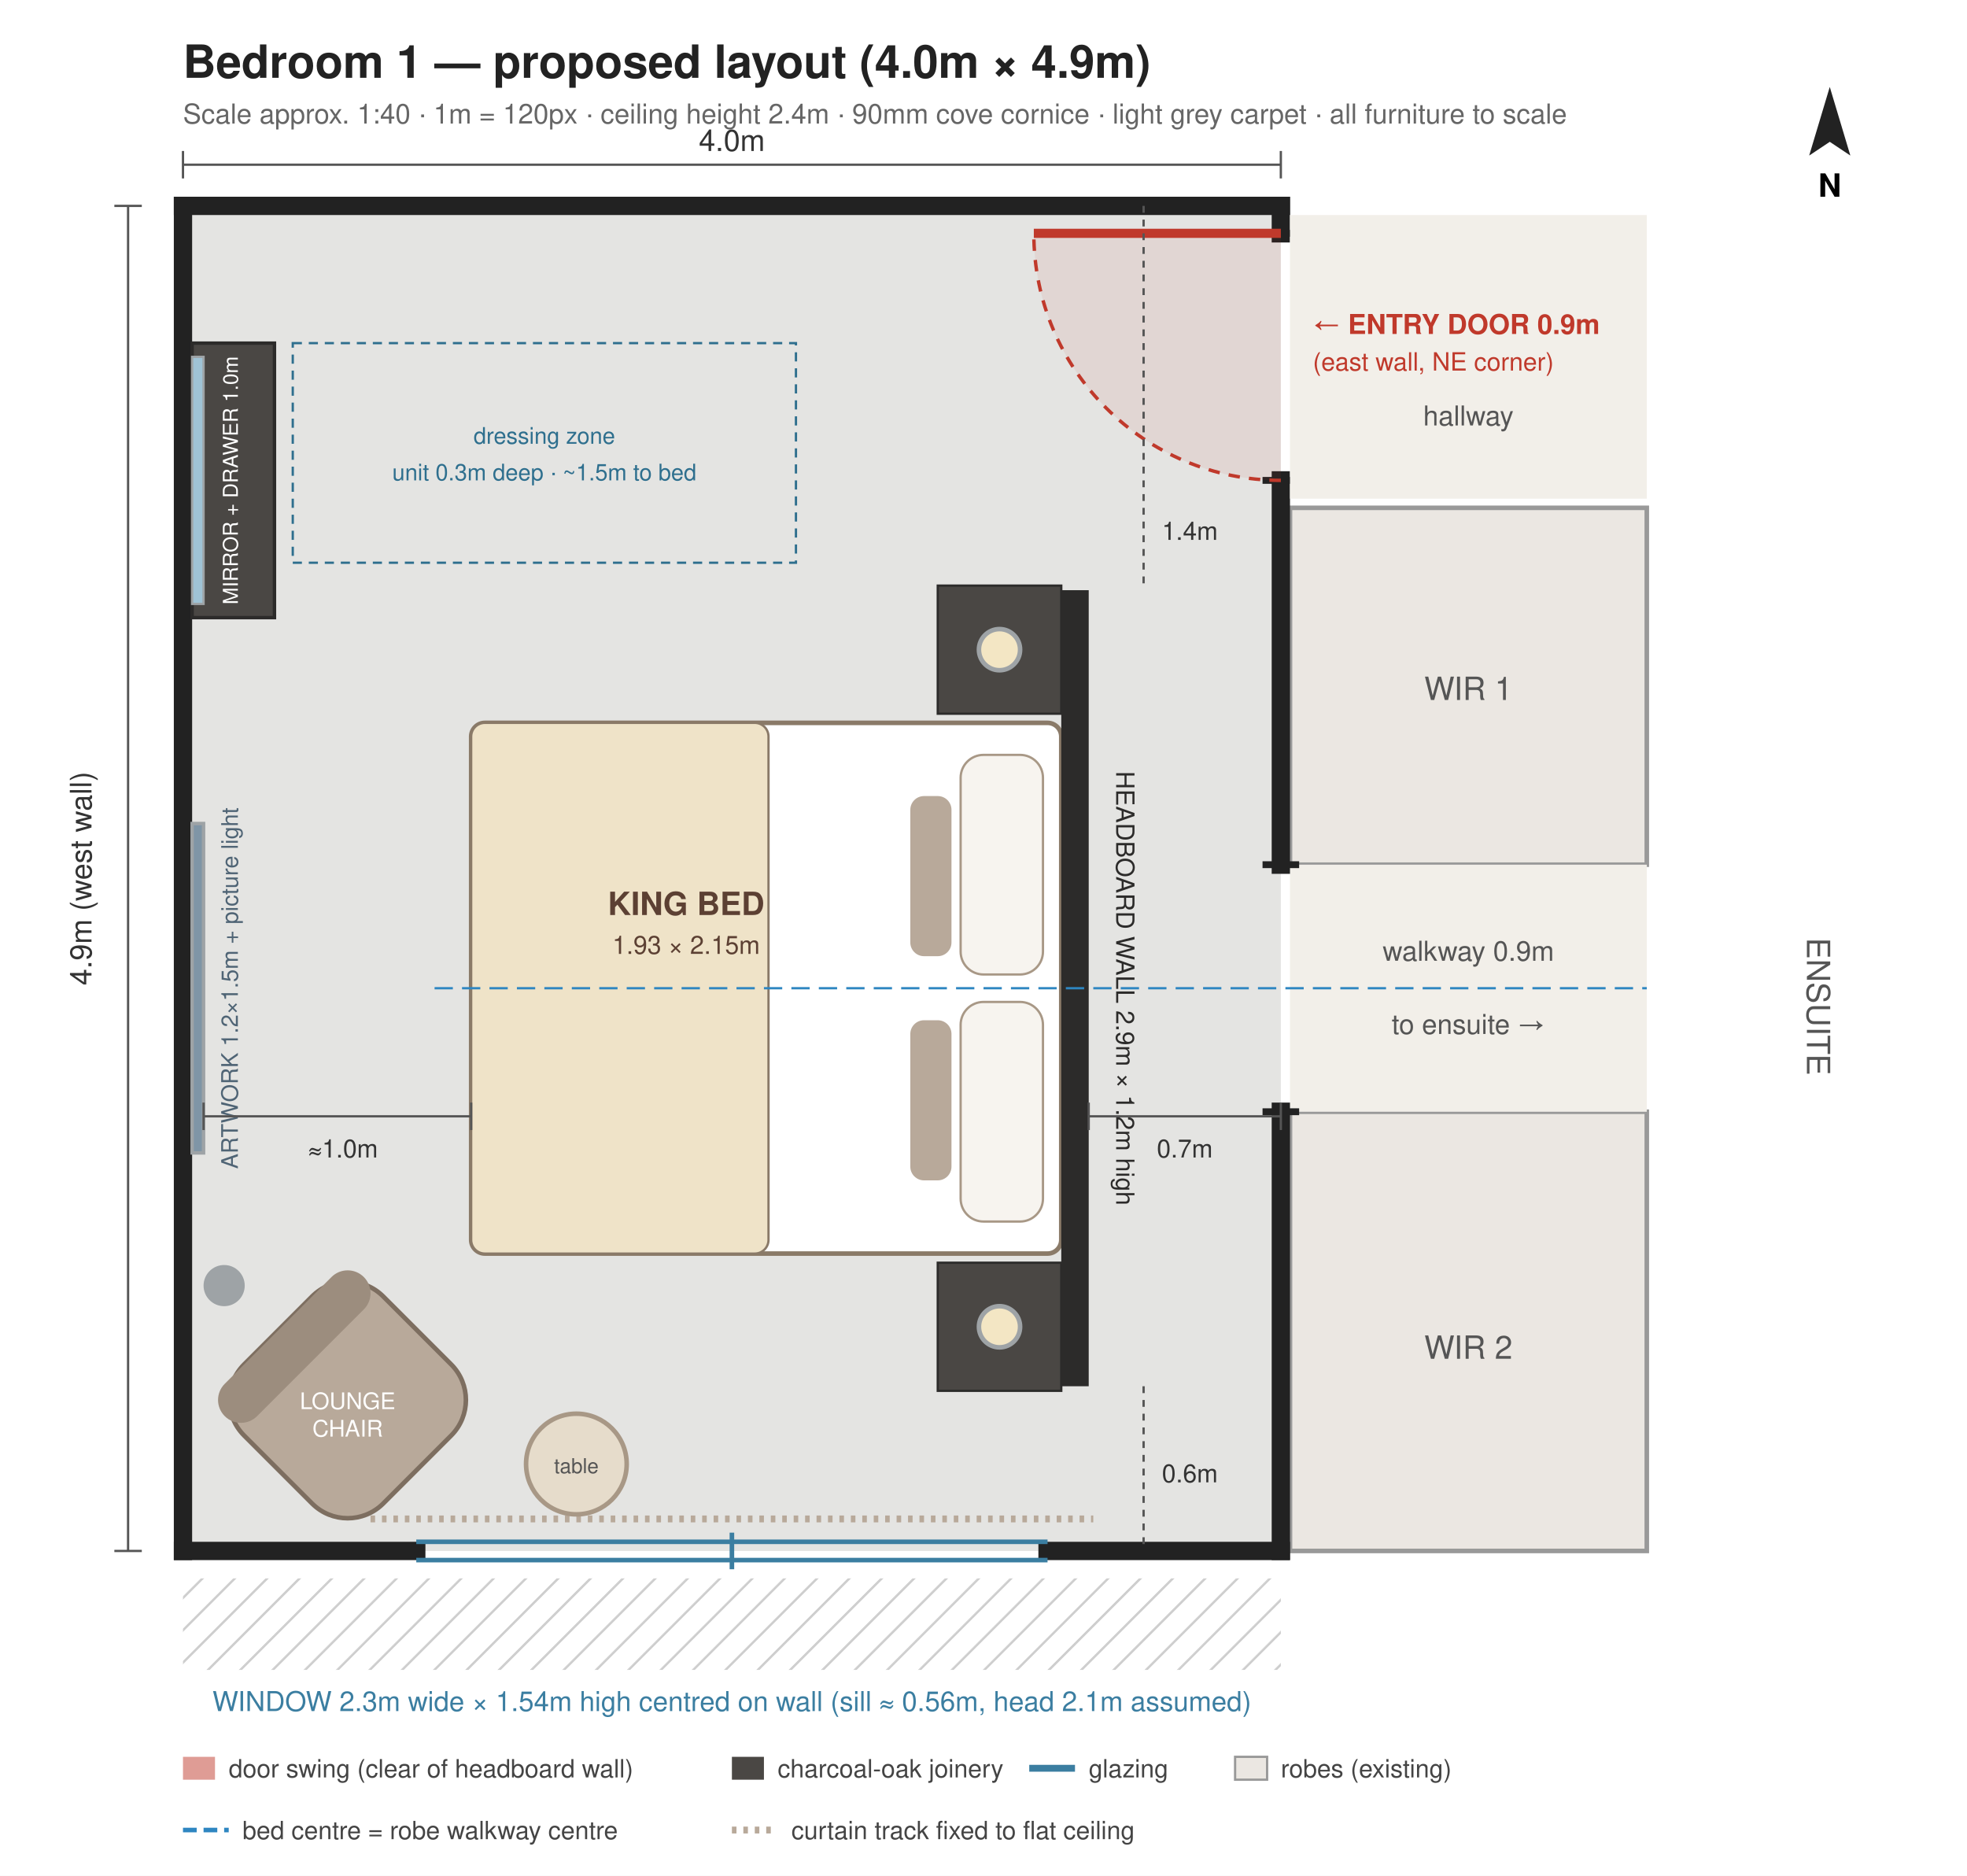
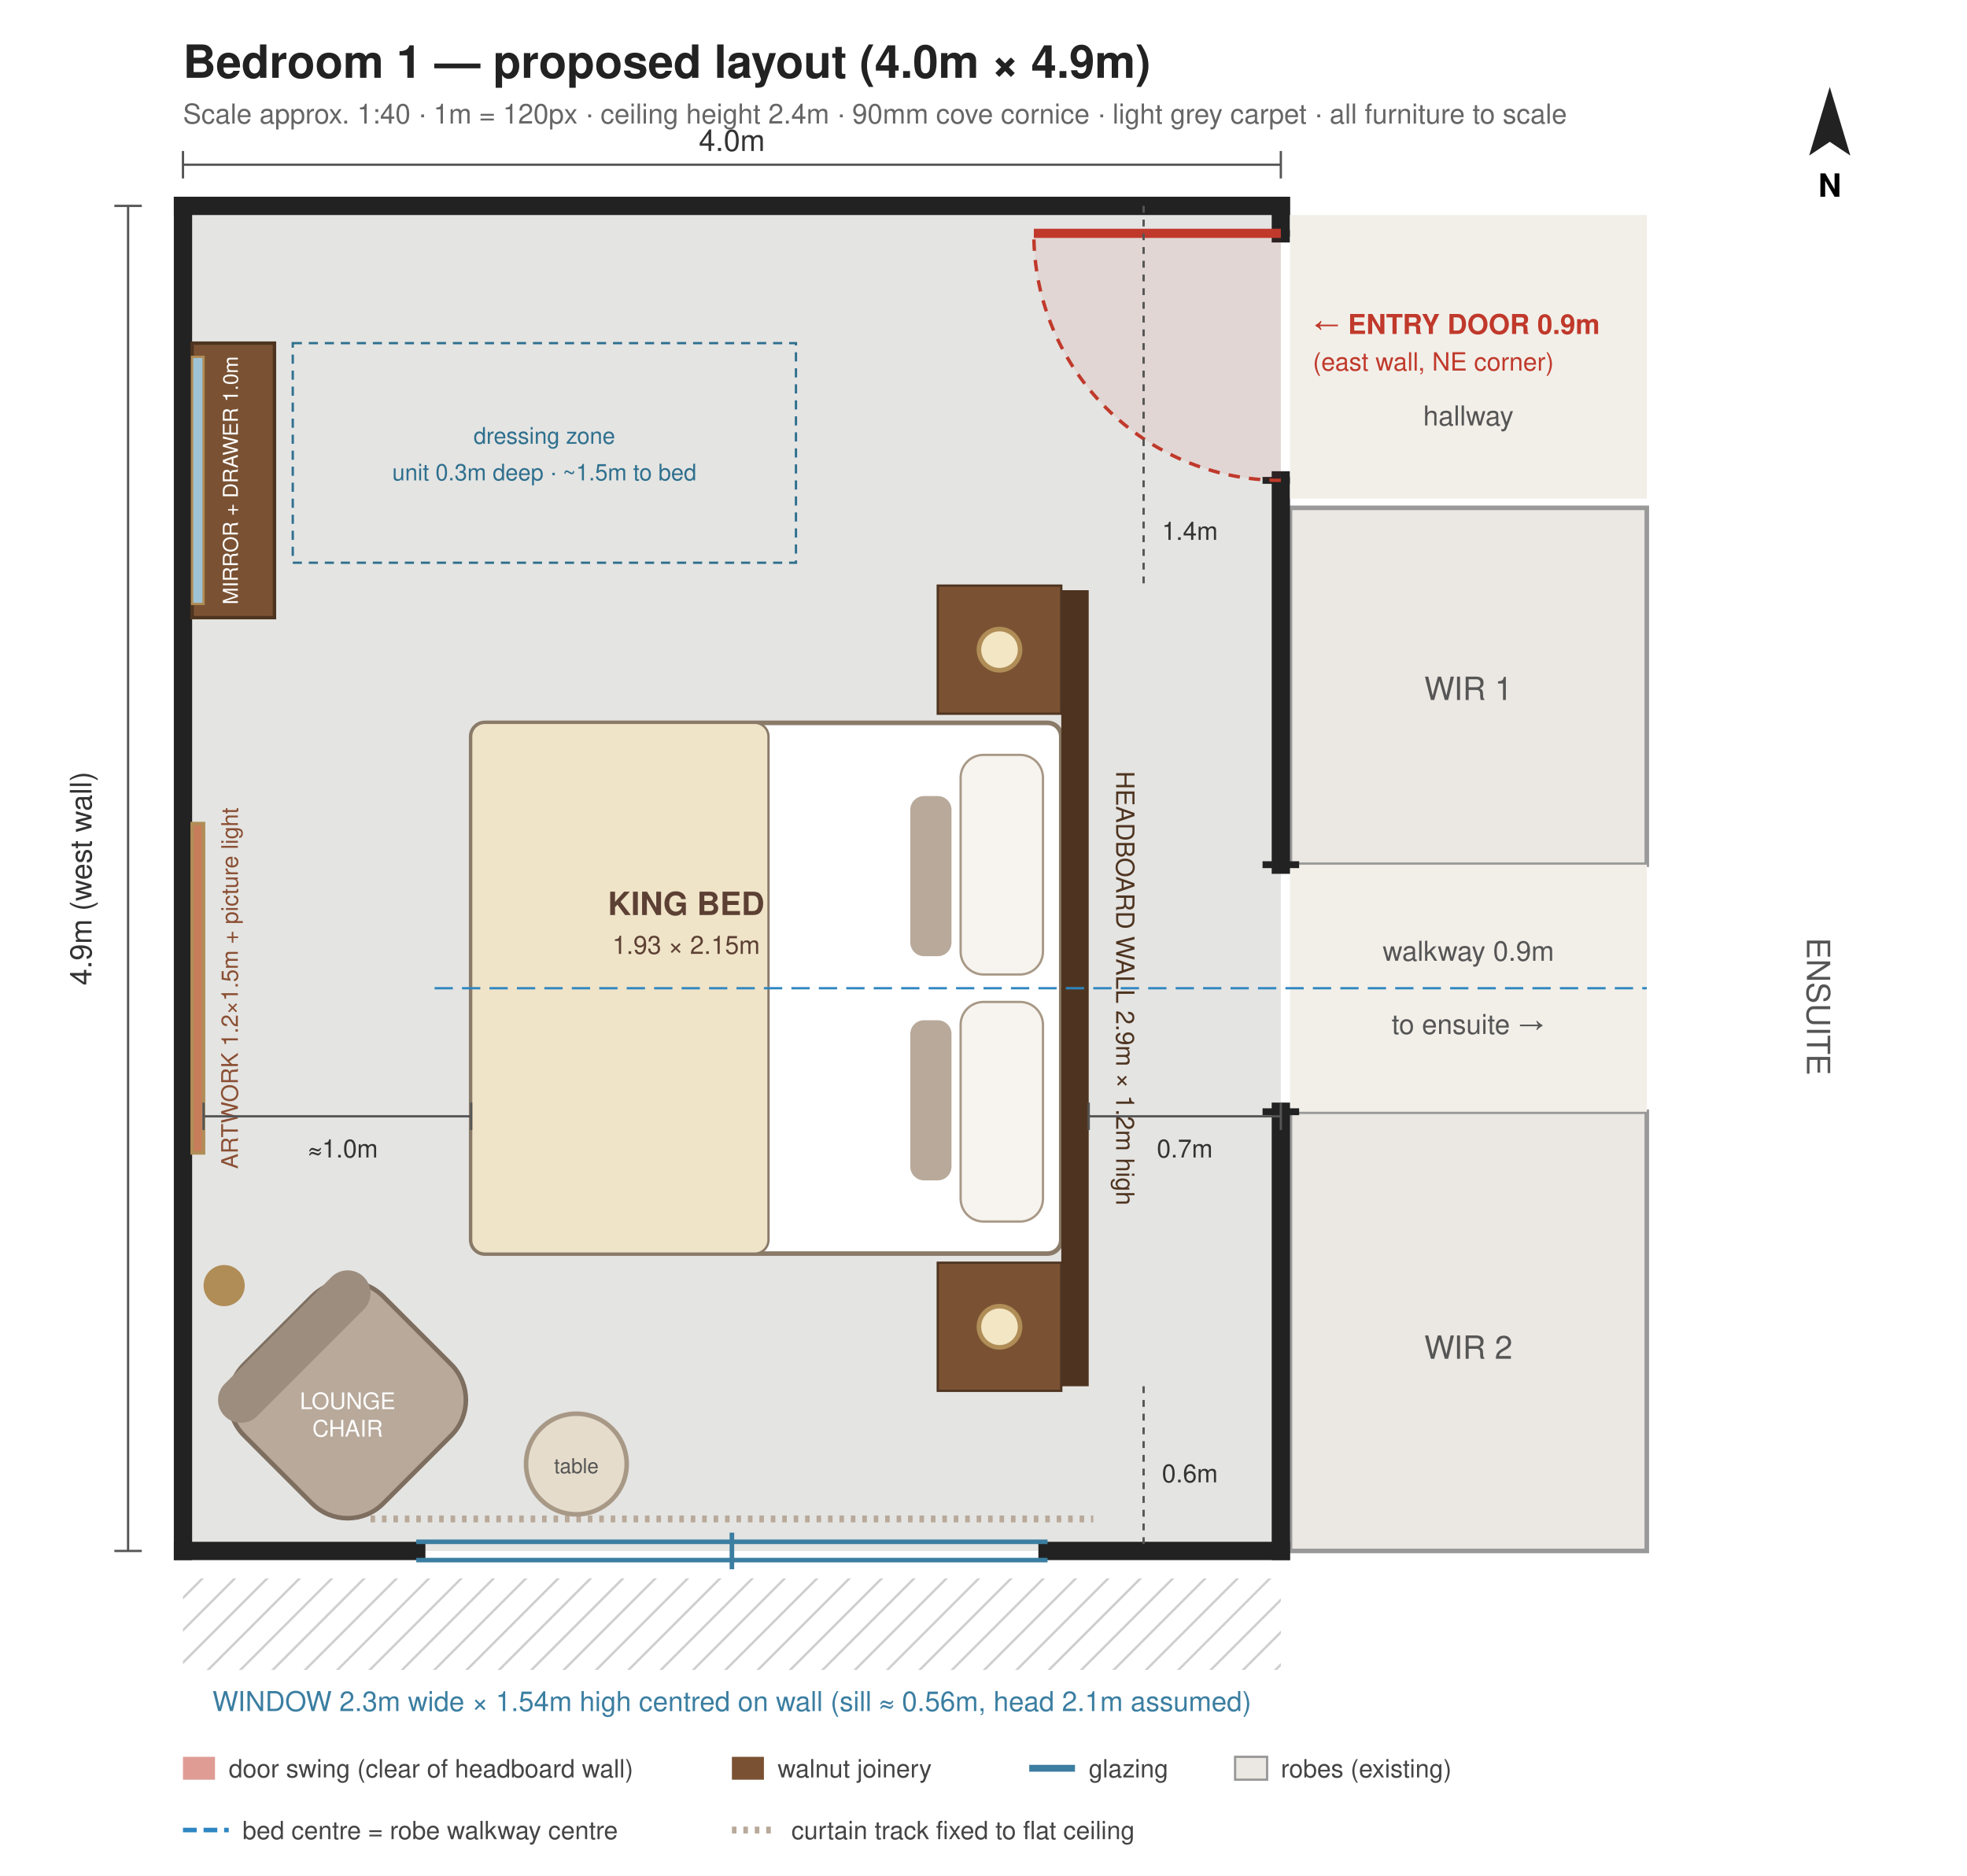
<svg xmlns="http://www.w3.org/2000/svg" width="860" height="820" viewBox="0 0 860 820" font-family="Helvetica, Arial, sans-serif">
  <rect width="860" height="820" fill="#ffffff" />
  <text x="80" y="34" font-size="20" font-weight="bold" fill="#222">Bedroom 1 — proposed layout (4.0m × 4.9m)</text>
  <text x="80" y="54" font-size="12" fill="#666">Scale approx. 1:40 · 1m = 120px · ceiling height 2.4m · 90mm cove cornice · light grey carpet · all furniture to scale</text>
  <g transform="translate(800,60)">
    <polygon points="0,-22 9,8 0,2 -9,8" fill="#222" />
    <text x="0" y="26" font-size="14" font-weight="bold" text-anchor="middle">N</text>
  </g>
  <rect x="80" y="90" width="480" height="588" fill="#e4e4e2" />
  <rect x="564" y="222" width="156" height="156" fill="#ebe7e2" stroke="#999" stroke-width="2" />
  <text x="642" y="306" font-size="14" text-anchor="middle" fill="#555">WIR 1</text>
  <rect x="564" y="486" width="156" height="192" fill="#ebe7e2" stroke="#999" stroke-width="2" />
  <text x="642" y="594" font-size="14" text-anchor="middle" fill="#555">WIR 2</text>
  <rect x="564" y="378" width="156" height="108" fill="#f2efe9" />
  <text x="642" y="420" font-size="12" text-anchor="middle" fill="#555">walkway 0.9m</text>
  <text x="642" y="452" font-size="12" text-anchor="middle" fill="#555">to ensuite →</text>
  <text x="790" y="440" font-size="14" text-anchor="middle" fill="#555" transform="rotate(90 790 440)">ENSUITE</text>
  <g stroke="#222" stroke-width="8" stroke-linecap="square" fill="none">
    <line x1="80" y1="90" x2="560" y2="90" />
    <line x1="80" y1="90" x2="80" y2="678" />
    <line x1="80" y1="678" x2="182" y2="678" />
    <line x1="458" y1="678" x2="560" y2="678" />
    <line x1="560" y1="90" x2="560" y2="102" />
    <line x1="560" y1="210" x2="560" y2="378" />
    <line x1="560" y1="486" x2="560" y2="678" />
  </g>
  <g stroke="#222" stroke-width="3">
    <line x1="552" y1="102" x2="568" y2="102" />
    <line x1="552" y1="210" x2="568" y2="210" />
    <line x1="552" y1="378" x2="568" y2="378" />
    <line x1="552" y1="486" x2="568" y2="486" />
  </g>
  <g stroke="#3b7ea1" stroke-width="2">
    <line x1="182" y1="674" x2="458" y2="674" />
    <line x1="182" y1="682" x2="458" y2="682" />
    <line x1="320" y1="670" x2="320" y2="686" />
    <line x1="162" y1="664" x2="478" y2="664" stroke="#b8a99a" stroke-width="3" stroke-dasharray="2,3" />
  </g>
  <rect x="80" y="690" width="480" height="40" fill="url(#hatch)" opacity="0.6" />
  <defs>
    <pattern id="hatch" width="10" height="10" patternUnits="userSpaceOnUse" patternTransform="rotate(45)">
      <line x1="0" y1="0" x2="0" y2="10" stroke="#aaa" stroke-width="2" />
    </pattern>
  </defs>
  <text x="320" y="748" font-size="12" text-anchor="middle" fill="#3b7ea1">WINDOW 2.3m wide × 1.54m high centred on wall (sill ≈ 0.56m, head 2.1m assumed)</text>
  <path d="M560,210 A108,108 0 0,1 452,102" fill="none" stroke="#c0392b" stroke-width="1.5" stroke-dasharray="5,4" />
  <line x1="560" y1="102" x2="452" y2="102" stroke="#c0392b" stroke-width="4" />
  <path d="M560,102 L560,210 A108,108 0 0,1 452,102 Z" fill="#c0392b" opacity="0.08" />
  <rect x="564" y="94" width="156" height="124" fill="#f2efe9" />
  <text x="642" y="186" font-size="12" text-anchor="middle" fill="#555">hallway</text>
  <text x="574" y="146" font-size="12" fill="#c0392b" font-weight="bold">← ENTRY DOOR 0.9m</text>
  <text x="574" y="162" font-size="11" fill="#c0392b">(east wall, NE corner)</text>
-   <rect x="84" y="150" width="36" height="120" fill="#4a4744" stroke="#2c2b2a" stroke-width="1.5" />
-   <rect x="84" y="156" width="5" height="108" fill="#9fc3d6" stroke="#9ea3a6" stroke-width="1" />
+   <rect x="84" y="150" width="36" height="120" fill="#7a5233" stroke="#4e3420" stroke-width="1.5" />
+   <rect x="84" y="156" width="5" height="108" fill="#9fc3d6" stroke="#b08d57" stroke-width="1" />
  <text x="104" y="210" font-size="9" fill="#fff" text-anchor="middle" transform="rotate(-90 104 210)">MIRROR + DRAWER 1.0m</text>
  <rect x="128" y="150" width="220" height="96" fill="none" stroke="#2e6f8e" stroke-width="1" stroke-dasharray="4,3" />
  <text x="238" y="194" font-size="10" fill="#2e6f8e" text-anchor="middle">dressing zone</text>
  <text x="238" y="210" font-size="10" fill="#2e6f8e" text-anchor="middle">unit 0.3m deep · ~1.5m to bed</text>
-   <rect x="84" y="360" width="5" height="144" fill="#7f95a6" stroke="#9ea3a6" stroke-width="1.5" />
-   <text x="104" y="432" font-size="10" fill="#4f6475" text-anchor="middle" transform="rotate(-90 104 432)">ARTWORK 1.2×1.5m + picture light</text>
+   <rect x="84" y="360" width="5" height="144" fill="#c77d5a" stroke="#b08d57" stroke-width="1.5" />
+   <text x="104" y="432" font-size="10" fill="#8a4f33" text-anchor="middle" transform="rotate(-90 104 432)">ARTWORK 1.2×1.5m + picture light</text>
  <rect x="206" y="316" width="258" height="232" rx="6" fill="#ffffff" stroke="#8a7a68" stroke-width="2" />
  <rect x="206" y="316" width="130" height="232" rx="6" fill="#efe3c8" stroke="#8a7a68" stroke-width="1" />
  <rect x="420" y="330" width="36" height="96" rx="10" fill="#f7f4ef" stroke="#a89886" />
  <rect x="420" y="438" width="36" height="96" rx="10" fill="#f7f4ef" stroke="#a89886" />
  <rect x="398" y="348" width="18" height="70" rx="6" fill="#b8a99a" />
  <rect x="398" y="446" width="18" height="70" rx="6" fill="#b8a99a" />
  <text x="300" y="400" font-size="14" text-anchor="middle" fill="#5c4033" font-weight="bold">KING BED</text>
  <text x="300" y="417" font-size="11" text-anchor="middle" fill="#5c4033">1.93 × 2.15m</text>
-   <rect x="410" y="256" width="54" height="56" fill="#4a4744" stroke="#2c2b2a" />
-   <rect x="410" y="552" width="54" height="56" fill="#4a4744" stroke="#2c2b2a" />
-   <circle cx="437" cy="284" r="9" fill="#f3e6c4" stroke="#9ea3a6" stroke-width="2" />
-   <circle cx="437" cy="580" r="9" fill="#f3e6c4" stroke="#9ea3a6" stroke-width="2" />
-   <rect x="464" y="258" width="12" height="348" fill="#2c2b2a" />
-   <text x="488" y="432" font-size="11" fill="#2c2b2a" text-anchor="middle" transform="rotate(90 488 432)">HEADBOARD WALL 2.9m × 1.2m high</text>
+   <rect x="410" y="256" width="54" height="56" fill="#7a5233" stroke="#4e3420" />
+   <rect x="410" y="552" width="54" height="56" fill="#7a5233" stroke="#4e3420" />
+   <circle cx="437" cy="284" r="9" fill="#f3e6c4" stroke="#b08d57" stroke-width="2" />
+   <circle cx="437" cy="580" r="9" fill="#f3e6c4" stroke="#b08d57" stroke-width="2" />
+   <rect x="464" y="258" width="12" height="348" fill="#4e3420" />
+   <text x="488" y="432" font-size="11" fill="#4e3420" text-anchor="middle" transform="rotate(90 488 432)">HEADBOARD WALL 2.9m × 1.2m high</text>
  <g transform="translate(152 612) rotate(-45)">
    <rect x="-43" y="-43" width="86" height="86" rx="22" fill="#b8a99a" stroke="#7d6e60" stroke-width="2" />
    <rect x="-43" y="-43" width="86" height="20" rx="10" fill="#9c8d7e" />
  </g>
  <circle cx="252" cy="640" r="22" fill="#e6dccb" stroke="#a89886" stroke-width="2" />
-   <circle cx="98" cy="562" r="9" fill="#9ea3a6" />
+   <circle cx="98" cy="562" r="9" fill="#b08d57" />
  <text x="152" y="616" font-size="10" text-anchor="middle" fill="#fff">LOUNGE</text>
  <text x="152" y="628" font-size="10" text-anchor="middle" fill="#fff">CHAIR</text>
  <text x="252" y="644" font-size="9" text-anchor="middle" fill="#555">table</text>
  <g stroke="#555" stroke-width="1" fill="none">
    <line x1="80" y1="72" x2="560" y2="72" />
    <line x1="80" y1="66" x2="80" y2="78" />
    <line x1="560" y1="66" x2="560" y2="78" />
    <line x1="56" y1="90" x2="56" y2="678" />
    <line x1="50" y1="90" x2="62" y2="90" />
    <line x1="50" y1="678" x2="62" y2="678" />
    <line x1="89" y1="488" x2="206" y2="488" />
    <line x1="89" y1="482" x2="89" y2="494" />
    <line x1="206" y1="482" x2="206" y2="494" />
    <line x1="476" y1="488" x2="560" y2="488" />
    <line x1="476" y1="482" x2="476" y2="494" />
    <line x1="560" y1="482" x2="560" y2="494" />
    <line x1="500" y1="90" x2="500" y2="258" stroke-dasharray="3,3" />
    <line x1="500" y1="606" x2="500" y2="678" stroke-dasharray="3,3" />
    <line x1="190" y1="432" x2="720" y2="432" stroke="#2e86c1" stroke-dasharray="8,4" />
  </g>
  <text x="320" y="66" font-size="13" text-anchor="middle" fill="#333">4.0m</text>
  <text x="40" y="384" font-size="13" text-anchor="middle" fill="#333" transform="rotate(-90 40 384)">4.9m (west wall)</text>
  <text x="150" y="506" font-size="11" text-anchor="middle" fill="#333">≈1.0m</text>
  <text x="518" y="506" font-size="11" text-anchor="middle" fill="#333">0.7m</text>
  <text x="508" y="236" font-size="11" fill="#333">1.4m</text>
  <text x="508" y="648" font-size="11" fill="#333">0.6m</text>
  <g font-size="11" fill="#444">
    <rect x="80" y="768" width="14" height="10" fill="#c0392b" opacity="0.5" />
    <text x="100" y="777">door swing (clear of headboard wall)</text>
-     <rect x="320" y="768" width="14" height="10" fill="#4a4744" />
-     <text x="340" y="777">charcoal-oak joinery</text>
+     <rect x="320" y="768" width="14" height="10" fill="#7a5233" />
+     <text x="340" y="777">walnut joinery</text>
    <line x1="450" y1="773" x2="470" y2="773" stroke="#3b7ea1" stroke-width="3" />
    <text x="476" y="777">glazing</text>
    <rect x="540" y="768" width="14" height="10" fill="#ebe7e2" stroke="#999" />
    <text x="560" y="777">robes (existing)</text>
    <line x1="320" y1="800" x2="340" y2="800" stroke="#b8a99a" stroke-width="3" stroke-dasharray="2,3" />
    <text x="346" y="804">curtain track fixed to flat ceiling</text>
    <line x1="80" y1="800" x2="100" y2="800" stroke="#2e86c1" stroke-dasharray="6,3" stroke-width="2" />
    <text x="106" y="804">bed centre = robe walkway centre</text>
  </g>
</svg>
